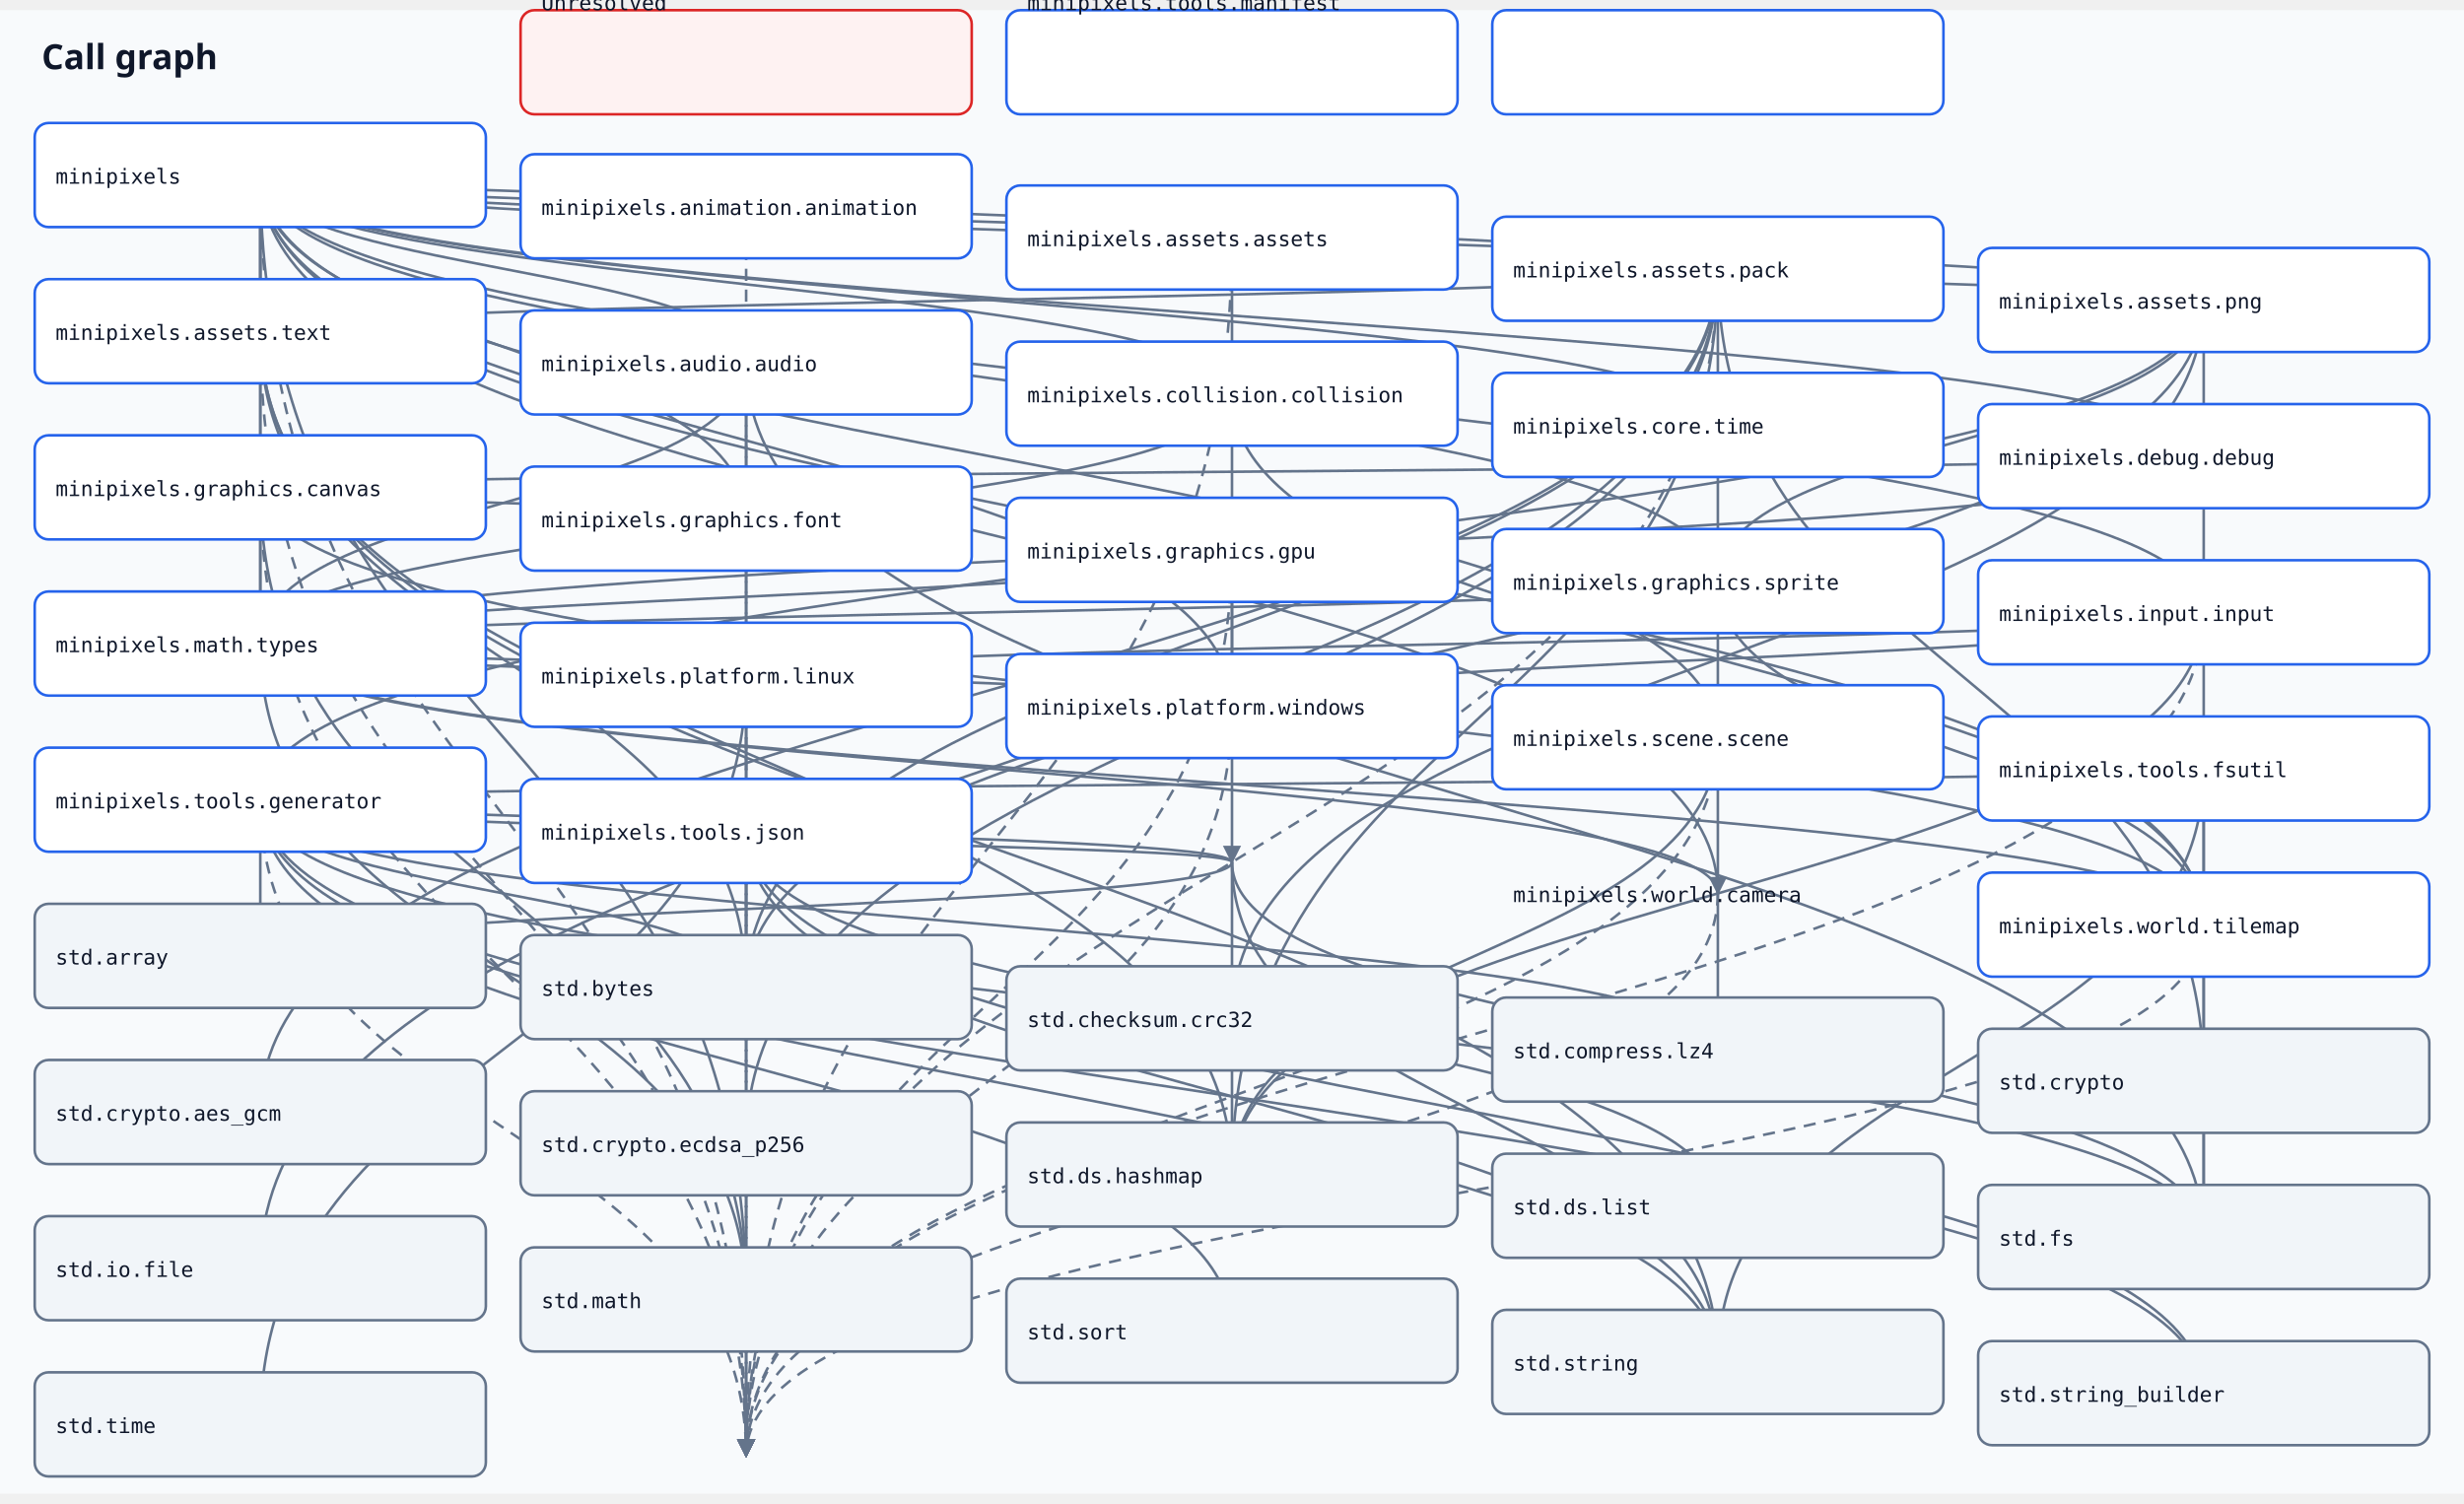
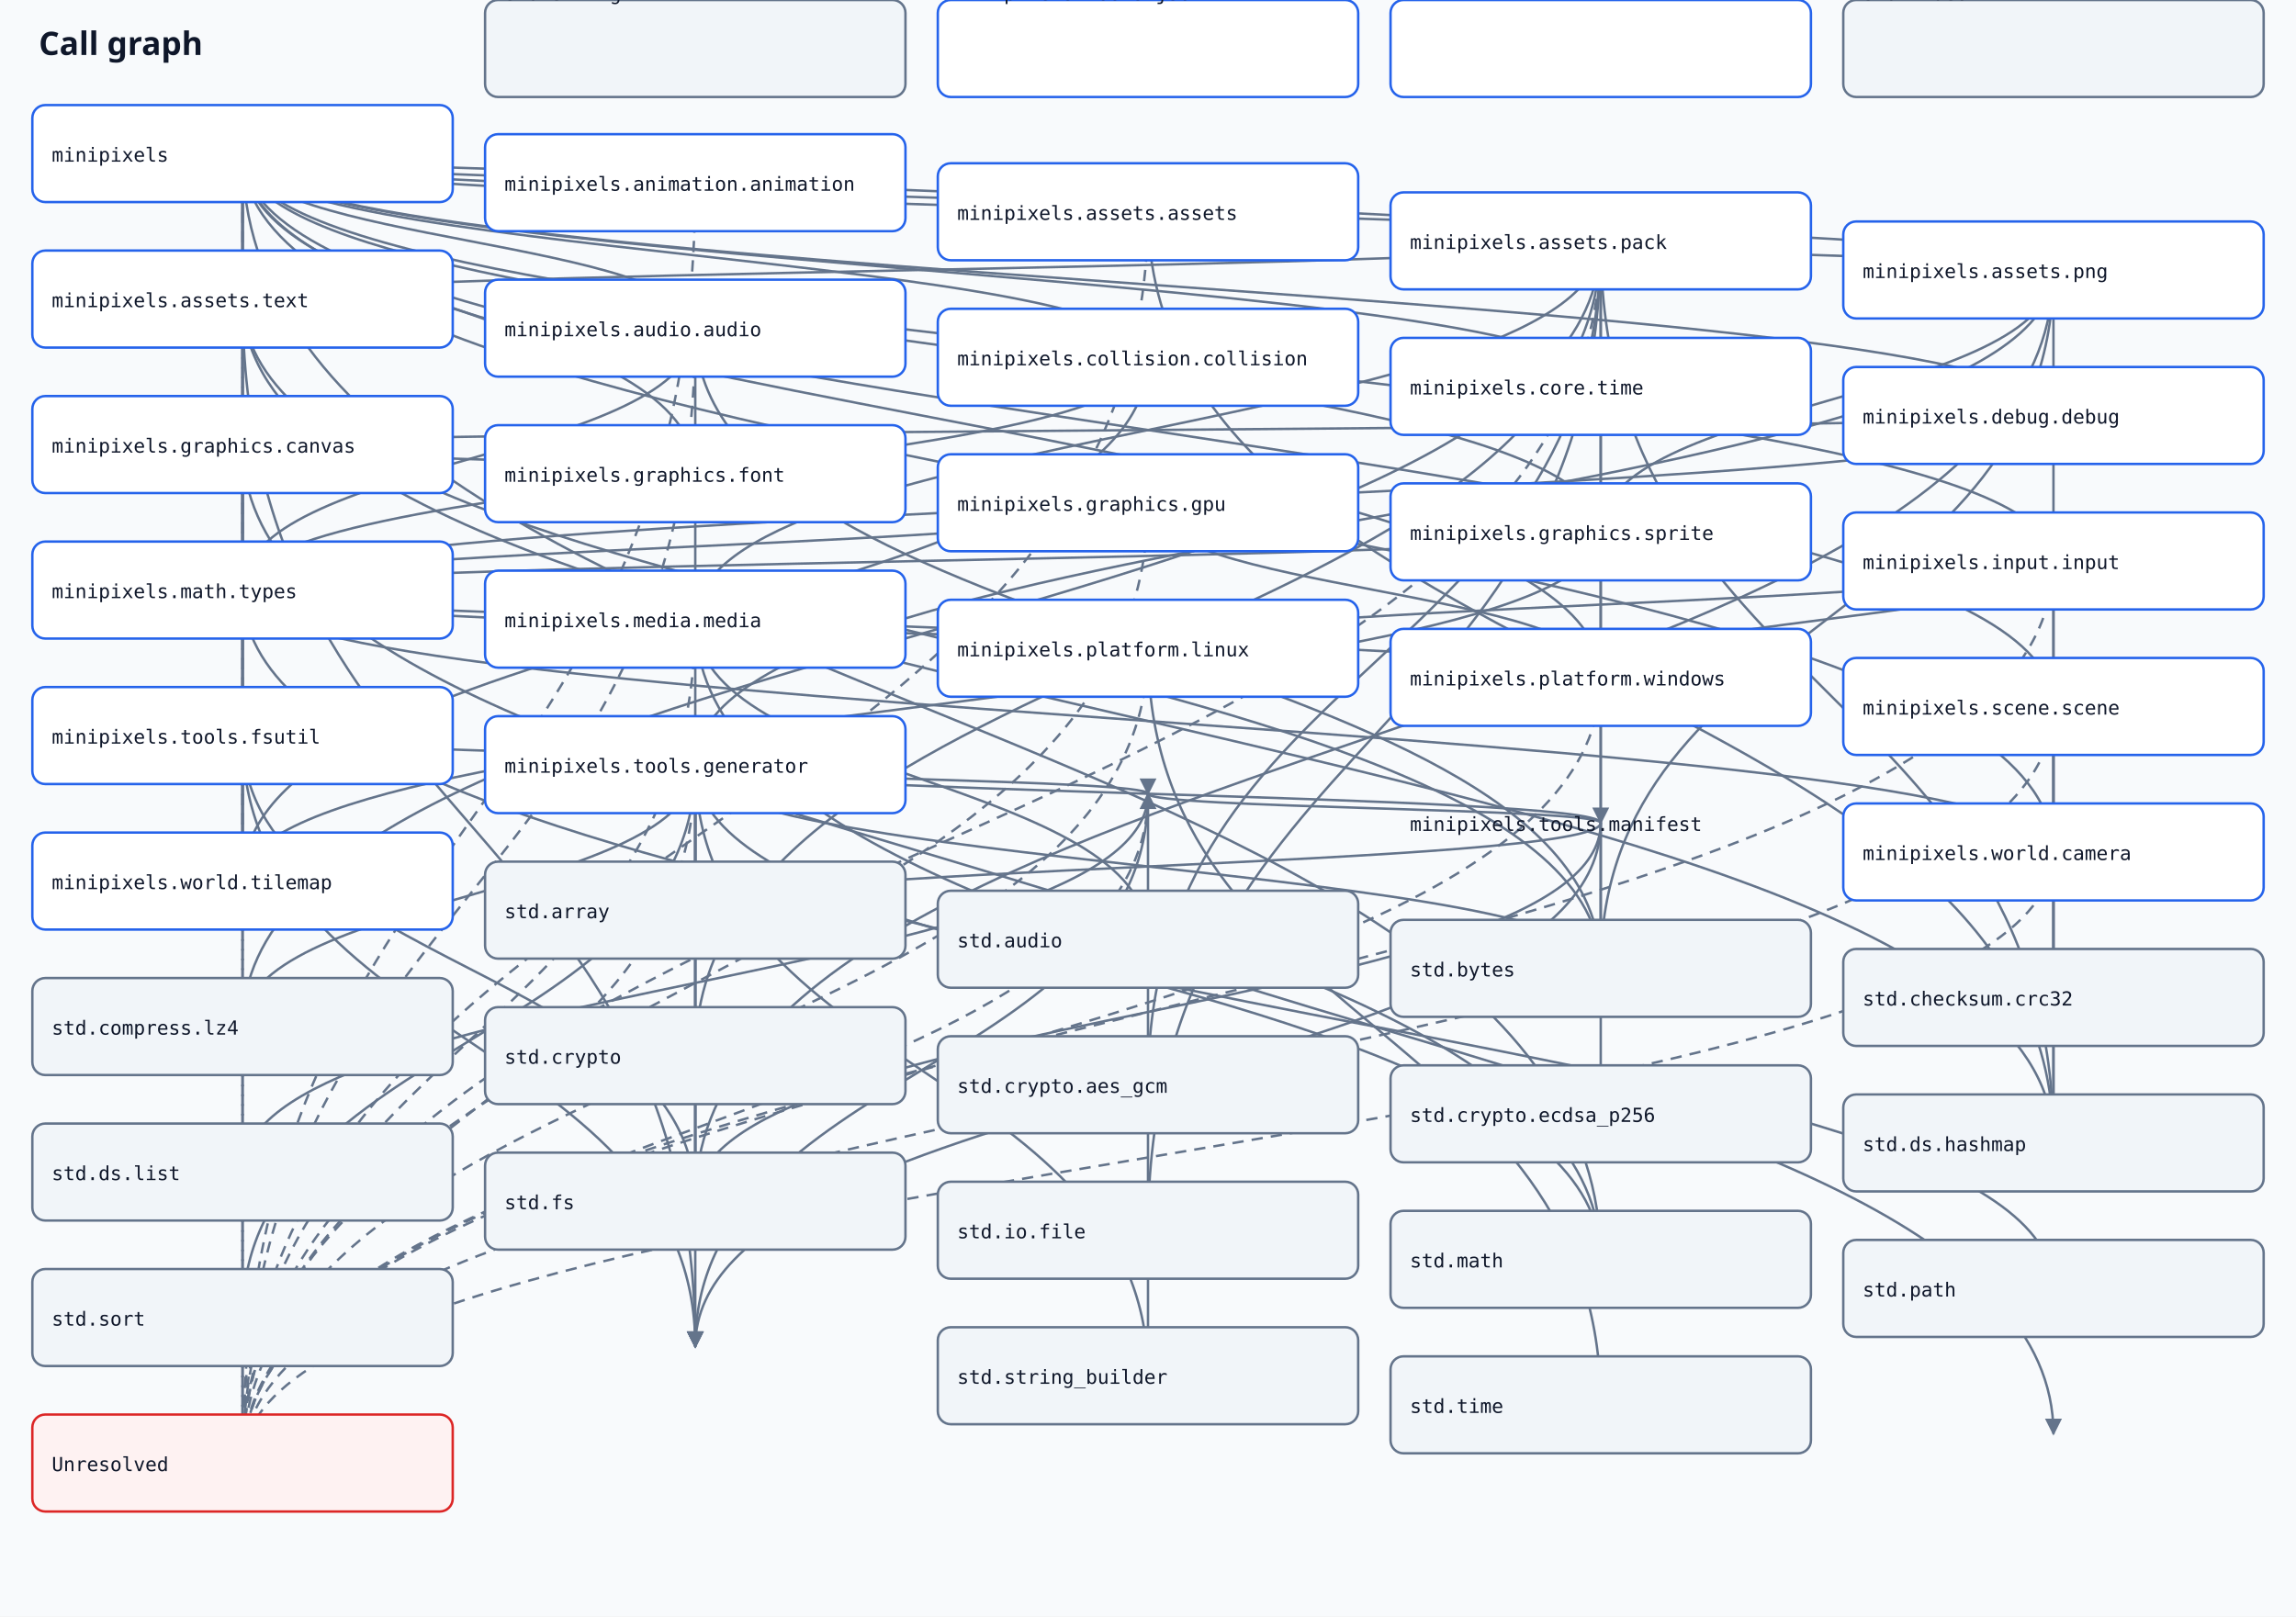
- <svg xmlns="http://www.w3.org/2000/svg" width="1420" height="928." viewBox="0 0 1420 928." role="img" aria-labelledby="title desc">
+ <svg xmlns="http://www.w3.org/2000/svg" width="1420" height="1000" viewBox="0 0 1420 1000" role="img" aria-labelledby="title desc">
  <defs>
    <marker id="arrow" viewBox="0 0 10 10" refX="9" refY="5" markerWidth="7" markerHeight="7" orient="auto-start-reverse">
      <path d="M 0 0 L 10 5 L 0 10 z" fill="#64748b" />
    </marker>
  </defs>
  <rect width="100%" height="100%" fill="#f8fafc" />
  <text x="24" y="34" font-family="system-ui,sans-serif" font-size="20" font-weight="700" fill="#0f172a">Call graph</text>
-   <path d="M 150 95 C 150 248, 710 248, 710 401" fill="none" stroke="#64748b" stroke-width="1.5" marker-end="url(#arrow)" />
+   <path d="M 150 95 C 150 257, 990 257, 990 419" fill="none" stroke="#64748b" stroke-width="1.5" marker-end="url(#arrow)" />
  <path d="M 150 95 C 150 104, 430 104, 430 113" fill="none" stroke="#64748b" stroke-width="1.5" marker-end="url(#arrow)" />
-   <path d="M 430 113 C 430 473., 430 473., 430 833." fill="none" stroke="#64748b" stroke-width="1.5" stroke-dasharray="7 5" marker-end="url(#arrow)" />
+   <path d="M 430 113 C 430 509, 150 509, 150 905" fill="none" stroke="#64748b" stroke-width="1.5" stroke-dasharray="7 5" marker-end="url(#arrow)" />
  <path d="M 150 95 C 150 122, 990 122, 990 149" fill="none" stroke="#64748b" stroke-width="1.5" marker-end="url(#arrow)" />
-   <path d="M 710 131 C 710 401, 710 401, 710 671" fill="none" stroke="#64748b" stroke-width="1.5" marker-end="url(#arrow)" />
-   <path d="M 710 131 C 710 482., 430 482., 430 833." fill="none" stroke="#64748b" stroke-width="1.5" stroke-dasharray="7 5" marker-end="url(#arrow)" />
+   <path d="M 710 131 C 710 419, 1270 419, 1270 707" fill="none" stroke="#64748b" stroke-width="1.5" marker-end="url(#arrow)" />
+   <path d="M 710 131 C 710 518, 150 518, 150 905" fill="none" stroke="#64748b" stroke-width="1.5" stroke-dasharray="7 5" marker-end="url(#arrow)" />
  <path d="M 990 149 C 990 158, 1270 158, 1270 167" fill="none" stroke="#64748b" stroke-width="1.5" marker-end="url(#arrow)" />
-   <path d="M 990 149 C 990 356, 430 356, 430 563" fill="none" stroke="#64748b" stroke-width="1.5" marker-end="url(#arrow)" />
  <path d="M 990 149 C 990 374, 990 374, 990 599" fill="none" stroke="#64748b" stroke-width="1.5" marker-end="url(#arrow)" />
-   <path d="M 990 149 C 990 491., 430 491., 430 833." fill="none" stroke="#64748b" stroke-width="1.5" stroke-dasharray="7 5" marker-end="url(#arrow)" />
+   <path d="M 990 149 C 990 392, 150 392, 150 635" fill="none" stroke="#64748b" stroke-width="1.5" marker-end="url(#arrow)" />
  <path d="M 990 149 C 990 410, 710 410, 710 671" fill="none" stroke="#64748b" stroke-width="1.5" marker-end="url(#arrow)" />
-   <path d="M 990 149 C 990 437, 150 437, 150 725" fill="none" stroke="#64748b" stroke-width="1.5" marker-end="url(#arrow)" />
-   <path d="M 990 149 C 990 392, 150 392, 150 635" fill="none" stroke="#64748b" stroke-width="1.5" marker-end="url(#arrow)" />
-   <path d="M 990 149 C 990 383, 1270 383, 1270 617" fill="none" stroke="#64748b" stroke-width="1.5" marker-end="url(#arrow)" />
+   <path d="M 990 149 C 990 527, 150 527, 150 905" fill="none" stroke="#64748b" stroke-width="1.5" stroke-dasharray="7 5" marker-end="url(#arrow)" />
+   <path d="M 990 149 C 990 428, 1270 428, 1270 707" fill="none" stroke="#64748b" stroke-width="1.5" marker-end="url(#arrow)" />
+   <path d="M 990 149 C 990 455, 710 455, 710 761" fill="none" stroke="#64748b" stroke-width="1.5" marker-end="url(#arrow)" />
  <path d="M 990 149 C 990 401, 430 401, 430 653" fill="none" stroke="#64748b" stroke-width="1.5" marker-end="url(#arrow)" />
-   <path d="M 1270 167 C 1270 365, 430 365, 430 563" fill="none" stroke="#64748b" stroke-width="1.5" marker-end="url(#arrow)" />
+   <path d="M 990 149 C 990 419, 990 419, 990 689" fill="none" stroke="#64748b" stroke-width="1.5" marker-end="url(#arrow)" />
+   <path d="M 1270 167 C 1270 383, 990 383, 990 599" fill="none" stroke="#64748b" stroke-width="1.5" marker-end="url(#arrow)" />
  <path d="M 1270 167 C 1270 248, 990 248, 990 329" fill="none" stroke="#64748b" stroke-width="1.5" marker-end="url(#arrow)" />
-   <path d="M 1270 167 C 1270 374, 710 374, 710 581" fill="none" stroke="#64748b" stroke-width="1.5" marker-end="url(#arrow)" />
-   <path d="M 1270 167 C 1270 437, 1270 437, 1270 707" fill="none" stroke="#64748b" stroke-width="1.5" marker-end="url(#arrow)" />
-   <path d="M 150 185 C 150 428, 710 428, 710 671" fill="none" stroke="#64748b" stroke-width="1.5" marker-end="url(#arrow)" />
-   <path d="M 150 185 C 150 509., 430 509., 430 833." fill="none" stroke="#64748b" stroke-width="1.5" stroke-dasharray="7 5" marker-end="url(#arrow)" />
-   <path d="M 150 185 C 150 374, 430 374, 430 563" fill="none" stroke="#64748b" stroke-width="1.5" marker-end="url(#arrow)" />
+   <path d="M 1270 167 C 1270 392, 1270 392, 1270 617" fill="none" stroke="#64748b" stroke-width="1.5" marker-end="url(#arrow)" />
+   <path d="M 1270 167 C 1270 455, 430 455, 430 743" fill="none" stroke="#64748b" stroke-width="1.5" marker-end="url(#arrow)" />
+   <path d="M 150 185 C 150 446, 1270 446, 1270 707" fill="none" stroke="#64748b" stroke-width="1.5" marker-end="url(#arrow)" />
+   <path d="M 150 185 C 150 545, 150 545, 150 905" fill="none" stroke="#64748b" stroke-width="1.5" stroke-dasharray="7 5" marker-end="url(#arrow)" />
+   <path d="M 150 185 C 150 392, 990 392, 990 599" fill="none" stroke="#64748b" stroke-width="1.5" marker-end="url(#arrow)" />
  <path d="M 150 185 C 150 167, 990 167, 990 149" fill="none" stroke="#64748b" stroke-width="1.5" marker-end="url(#arrow)" />
-   <path d="M 150 185 C 150 482, 990 482, 990 779" fill="none" stroke="#64748b" stroke-width="1.5" marker-end="url(#arrow)" />
-   <path d="M 430 203 C 430 518, 430 518, 430 833." fill="none" stroke="#64748b" stroke-width="1.5" stroke-dasharray="7 5" marker-end="url(#arrow)" />
+   <path d="M 150 185 C 150 509., 430 509., 430 833." fill="none" stroke="#64748b" stroke-width="1.5" marker-end="url(#arrow)" />
+   <path d="M 430 203 C 430 554, 150 554, 150 905" fill="none" stroke="#64748b" stroke-width="1.5" stroke-dasharray="7 5" marker-end="url(#arrow)" />
  <path d="M 430 203 C 430 284, 150 284, 150 365" fill="none" stroke="#64748b" stroke-width="1.5" marker-end="url(#arrow)" />
-   <path d="M 430 203 C 430 455, 1270 455, 1270 707" fill="none" stroke="#64748b" stroke-width="1.5" marker-end="url(#arrow)" />
-   <path d="M 430 203 C 430 383, 430 383, 430 563" fill="none" stroke="#64748b" stroke-width="1.5" marker-end="url(#arrow)" />
+   <path d="M 430 203 C 430 473, 430 473, 430 743" fill="none" stroke="#64748b" stroke-width="1.5" marker-end="url(#arrow)" />
+   <path d="M 430 203 C 430 401, 990 401, 990 599" fill="none" stroke="#64748b" stroke-width="1.5" marker-end="url(#arrow)" />
  <path d="M 150 95 C 150 149, 430 149, 430 203" fill="none" stroke="#64748b" stroke-width="1.5" marker-end="url(#arrow)" />
  <path d="M 150 95 C 150 221, 1270 221, 1270 347" fill="none" stroke="#64748b" stroke-width="1.5" marker-end="url(#arrow)" />
-   <path d="M 150 95 C 150 302, 990 302, 990 509." fill="none" stroke="#64748b" stroke-width="1.5" marker-end="url(#arrow)" />
-   <path d="M 150 95 C 150 257, 990 257, 990 419" fill="none" stroke="#64748b" stroke-width="1.5" marker-end="url(#arrow)" />
+   <path d="M 150 95 C 150 311, 1270 311, 1270 527" fill="none" stroke="#64748b" stroke-width="1.5" marker-end="url(#arrow)" />
+   <path d="M 150 95 C 150 266, 1270 266, 1270 437" fill="none" stroke="#64748b" stroke-width="1.5" marker-end="url(#arrow)" />
  <path d="M 710 221 C 710 293, 150 293, 150 365" fill="none" stroke="#64748b" stroke-width="1.5" marker-end="url(#arrow)" />
  <path d="M 150 95 C 150 113, 710 113, 710 131" fill="none" stroke="#64748b" stroke-width="1.5" marker-end="url(#arrow)" />
  <path d="M 150 95 C 150 167, 990 167, 990 239" fill="none" stroke="#64748b" stroke-width="1.5" marker-end="url(#arrow)" />
  <path d="M 150 95 C 150 185, 150 185, 150 275" fill="none" stroke="#64748b" stroke-width="1.5" marker-end="url(#arrow)" />
  <path d="M 1270 257 C 1270 266, 150 266, 150 275" fill="none" stroke="#64748b" stroke-width="1.5" marker-end="url(#arrow)" />
  <path d="M 1270 257 C 1270 311, 150 311, 150 365" fill="none" stroke="#64748b" stroke-width="1.5" marker-end="url(#arrow)" />
  <path d="M 150 95 C 150 194, 430 194, 430 293" fill="none" stroke="#64748b" stroke-width="1.5" marker-end="url(#arrow)" />
  <path d="M 150 95 C 150 176, 1270 176, 1270 257" fill="none" stroke="#64748b" stroke-width="1.5" marker-end="url(#arrow)" />
  <path d="M 150 275 C 150 320, 150 320, 150 365" fill="none" stroke="#64748b" stroke-width="1.5" marker-end="url(#arrow)" />
-   <path d="M 150 275 C 150 554, 430 554, 430 833." fill="none" stroke="#64748b" stroke-width="1.5" stroke-dasharray="7 5" marker-end="url(#arrow)" />
-   <path d="M 150 275 C 150 509, 430 509, 430 743" fill="none" stroke="#64748b" stroke-width="1.5" marker-end="url(#arrow)" />
+   <path d="M 150 275 C 150 590, 150 590, 150 905" fill="none" stroke="#64748b" stroke-width="1.5" stroke-dasharray="7 5" marker-end="url(#arrow)" />
+   <path d="M 150 275 C 150 527, 990 527, 990 779" fill="none" stroke="#64748b" stroke-width="1.5" marker-end="url(#arrow)" />
  <path d="M 430 293 C 430 284, 150 284, 150 275" fill="none" stroke="#64748b" stroke-width="1.5" marker-end="url(#arrow)" />
-   <path d="M 710 311 C 710 356, 710 356, 710 401" fill="none" stroke="#64748b" stroke-width="1.5" marker-end="url(#arrow)" />
-   <path d="M 710 311 C 710 572, 430 572, 430 833." fill="none" stroke="#64748b" stroke-width="1.5" stroke-dasharray="7 5" marker-end="url(#arrow)" />
+   <path d="M 710 311 C 710 365, 990 365, 990 419" fill="none" stroke="#64748b" stroke-width="1.5" marker-end="url(#arrow)" />
+   <path d="M 710 311 C 710 608, 150 608, 150 905" fill="none" stroke="#64748b" stroke-width="1.5" stroke-dasharray="7 5" marker-end="url(#arrow)" />
  <path d="M 710 311 C 710 338, 150 338, 150 365" fill="none" stroke="#64748b" stroke-width="1.5" marker-end="url(#arrow)" />
  <path d="M 990 329 C 990 347, 150 347, 150 365" fill="none" stroke="#64748b" stroke-width="1.5" marker-end="url(#arrow)" />
  <path d="M 150 95 C 150 212, 990 212, 990 329" fill="none" stroke="#64748b" stroke-width="1.5" marker-end="url(#arrow)" />
-   <path d="M 1270 347 C 1270 590, 430 590, 430 833." fill="none" stroke="#64748b" stroke-width="1.5" stroke-dasharray="7 5" marker-end="url(#arrow)" />
-   <path d="M 1270 347 C 1270 509, 710 509, 710 671" fill="none" stroke="#64748b" stroke-width="1.5" marker-end="url(#arrow)" />
+   <path d="M 1270 347 C 1270 626, 150 626, 150 905" fill="none" stroke="#64748b" stroke-width="1.5" stroke-dasharray="7 5" marker-end="url(#arrow)" />
+   <path d="M 1270 347 C 1270 527, 1270 527, 1270 707" fill="none" stroke="#64748b" stroke-width="1.5" marker-end="url(#arrow)" />
  <path d="M 150 95 C 150 158, 710 158, 710 221" fill="none" stroke="#64748b" stroke-width="1.5" marker-end="url(#arrow)" />
  <path d="M 150 95 C 150 131, 1270 131, 1270 167" fill="none" stroke="#64748b" stroke-width="1.5" marker-end="url(#arrow)" />
  <path d="M 150 95 C 150 140, 150 140, 150 185" fill="none" stroke="#64748b" stroke-width="1.5" marker-end="url(#arrow)" />
-   <path d="M 150 365 C 150 554, 430 554, 430 743" fill="none" stroke="#64748b" stroke-width="1.5" marker-end="url(#arrow)" />
-   <path d="M 430 383 C 430 374, 150 374, 150 365" fill="none" stroke="#64748b" stroke-width="1.5" marker-end="url(#arrow)" />
-   <path d="M 430 383 C 430 599, 150 599, 150 815" fill="none" stroke="#64748b" stroke-width="1.5" marker-end="url(#arrow)" />
-   <path d="M 430 383 C 430 608, 430 608, 430 833." fill="none" stroke="#64748b" stroke-width="1.5" stroke-dasharray="7 5" marker-end="url(#arrow)" />
-   <path d="M 430 383 C 430 365, 1270 365, 1270 347" fill="none" stroke="#64748b" stroke-width="1.5" marker-end="url(#arrow)" />
+   <path d="M 150 365 C 150 572, 990 572, 990 779" fill="none" stroke="#64748b" stroke-width="1.5" marker-end="url(#arrow)" />
+   <path d="M 430 383 C 430 266, 990 266, 990 149" fill="none" stroke="#64748b" stroke-width="1.5" marker-end="url(#arrow)" />
+   <path d="M 430 383 C 430 644, 150 644, 150 905" fill="none" stroke="#64748b" stroke-width="1.5" stroke-dasharray="7 5" marker-end="url(#arrow)" />
+   <path d="M 430 383 C 430 482, 710 482, 710 581" fill="none" stroke="#64748b" stroke-width="1.5" marker-end="url(#arrow)" />
+   <path d="M 430 383 C 430 635, 1270 635, 1270 887." fill="none" stroke="#64748b" stroke-width="1.5" marker-end="url(#arrow)" />
  <path d="M 710 401 C 710 383, 150 383, 150 365" fill="none" stroke="#64748b" stroke-width="1.5" marker-end="url(#arrow)" />
-   <path d="M 710 401 C 710 617, 430 617, 430 833." fill="none" stroke="#64748b" stroke-width="1.5" stroke-dasharray="7 5" marker-end="url(#arrow)" />
+   <path d="M 710 401 C 710 635, 990 635, 990 869" fill="none" stroke="#64748b" stroke-width="1.5" marker-end="url(#arrow)" />
+   <path d="M 710 401 C 710 653, 150 653, 150 905" fill="none" stroke="#64748b" stroke-width="1.5" stroke-dasharray="7 5" marker-end="url(#arrow)" />
  <path d="M 710 401 C 710 374, 1270 374, 1270 347" fill="none" stroke="#64748b" stroke-width="1.5" marker-end="url(#arrow)" />
+   <path d="M 990 419 C 990 392, 150 392, 150 365" fill="none" stroke="#64748b" stroke-width="1.5" marker-end="url(#arrow)" />
+   <path d="M 990 419 C 990 662, 150 662, 150 905" fill="none" stroke="#64748b" stroke-width="1.5" stroke-dasharray="7 5" marker-end="url(#arrow)" />
+   <path d="M 990 419 C 990 383, 1270 383, 1270 347" fill="none" stroke="#64748b" stroke-width="1.5" marker-end="url(#arrow)" />
  <path d="M 150 95 C 150 230, 150 230, 150 365" fill="none" stroke="#64748b" stroke-width="1.5" marker-end="url(#arrow)" />
-   <path d="M 150 95 C 150 419, 430 419, 430 743" fill="none" stroke="#64748b" stroke-width="1.5" marker-end="url(#arrow)" />
-   <path d="M 150 95 C 150 464., 430 464., 430 833." fill="none" stroke="#64748b" stroke-width="1.5" stroke-dasharray="7 5" marker-end="url(#arrow)" />
-   <path d="M 990 419 C 990 545, 710 545, 710 671" fill="none" stroke="#64748b" stroke-width="1.5" marker-end="url(#arrow)" />
-   <path d="M 990 419 C 990 626, 430 626, 430 833." fill="none" stroke="#64748b" stroke-width="1.5" stroke-dasharray="7 5" marker-end="url(#arrow)" />
-   <path d="M 150 95 C 150 311, 1270 311, 1270 527" fill="none" stroke="#64748b" stroke-width="1.5" marker-end="url(#arrow)" />
-   <path d="M 1270 437 C 1270 608, 990 608, 990 779" fill="none" stroke="#64748b" stroke-width="1.5" marker-end="url(#arrow)" />
+   <path d="M 150 95 C 150 437, 990 437, 990 779" fill="none" stroke="#64748b" stroke-width="1.5" marker-end="url(#arrow)" />
+   <path d="M 150 95 C 150 500, 150 500, 150 905" fill="none" stroke="#64748b" stroke-width="1.5" stroke-dasharray="7 5" marker-end="url(#arrow)" />
  <path d="M 1270 437 C 1270 572, 1270 572, 1270 707" fill="none" stroke="#64748b" stroke-width="1.5" marker-end="url(#arrow)" />
-   <path d="M 150 455 C 150 500, 150 500, 150 545" fill="none" stroke="#64748b" stroke-width="1.5" marker-end="url(#arrow)" />
-   <path d="M 150 455 C 150 464, 430 464, 430 473" fill="none" stroke="#64748b" stroke-width="1.5" marker-end="url(#arrow)" />
-   <path d="M 150 455 C 150 644, 430 644, 430 833." fill="none" stroke="#64748b" stroke-width="1.5" stroke-dasharray="7 5" marker-end="url(#arrow)" />
-   <path d="M 150 455 C 150 626, 1270 626, 1270 797" fill="none" stroke="#64748b" stroke-width="1.5" marker-end="url(#arrow)" />
-   <path d="M 150 455 C 150 311, 1270 311, 1270 167" fill="none" stroke="#64748b" stroke-width="1.5" marker-end="url(#arrow)" />
-   <path d="M 150 455 C 150 581, 1270 581, 1270 707" fill="none" stroke="#64748b" stroke-width="1.5" marker-end="url(#arrow)" />
-   <path d="M 150 455 C 150 608, 710 608, 710 761" fill="none" stroke="#64748b" stroke-width="1.5" marker-end="url(#arrow)" />
-   <path d="M 150 455 C 150 473, 710 473, 710 491." fill="none" stroke="#64748b" stroke-width="1.5" marker-end="url(#arrow)" />
-   <path d="M 150 455 C 150 446, 1270 446, 1270 437" fill="none" stroke="#64748b" stroke-width="1.5" marker-end="url(#arrow)" />
-   <path d="M 150 455 C 150 617, 990 617, 990 779" fill="none" stroke="#64748b" stroke-width="1.5" marker-end="url(#arrow)" />
-   <path d="M 150 455 C 150 509, 430 509, 430 563" fill="none" stroke="#64748b" stroke-width="1.5" marker-end="url(#arrow)" />
-   <path d="M 150 455 C 150 527, 990 527, 990 599" fill="none" stroke="#64748b" stroke-width="1.5" marker-end="url(#arrow)" />
-   <path d="M 430 473 C 430 626, 990 626, 990 779" fill="none" stroke="#64748b" stroke-width="1.5" marker-end="url(#arrow)" />
-   <path d="M 430 473 C 430 653, 430 653, 430 833." fill="none" stroke="#64748b" stroke-width="1.5" stroke-dasharray="7 5" marker-end="url(#arrow)" />
-   <path d="M 430 473 C 430 581, 990 581, 990 689" fill="none" stroke="#64748b" stroke-width="1.5" marker-end="url(#arrow)" />
+   <path d="M 1270 437 C 1270 671, 150 671, 150 905" fill="none" stroke="#64748b" stroke-width="1.5" stroke-dasharray="7 5" marker-end="url(#arrow)" />
+   <path d="M 150 95 C 150 320, 150 320, 150 545" fill="none" stroke="#64748b" stroke-width="1.5" marker-end="url(#arrow)" />
+   <path d="M 150 455 C 150 644, 430 644, 430 833." fill="none" stroke="#64748b" stroke-width="1.5" marker-end="url(#arrow)" />
+   <path d="M 150 455 C 150 599, 430 599, 430 743" fill="none" stroke="#64748b" stroke-width="1.5" marker-end="url(#arrow)" />
+   <path d="M 430 473 C 430 518, 430 518, 430 563" fill="none" stroke="#64748b" stroke-width="1.5" marker-end="url(#arrow)" />
+   <path d="M 430 473 C 430 482, 710 482, 710 491." fill="none" stroke="#64748b" stroke-width="1.5" marker-end="url(#arrow)" />
+   <path d="M 430 473 C 430 689, 150 689, 150 905" fill="none" stroke="#64748b" stroke-width="1.5" stroke-dasharray="7 5" marker-end="url(#arrow)" />
+   <path d="M 430 473 C 430 662, 710 662, 710 851" fill="none" stroke="#64748b" stroke-width="1.5" marker-end="url(#arrow)" />
+   <path d="M 430 473 C 430 320, 1270 320, 1270 167" fill="none" stroke="#64748b" stroke-width="1.5" marker-end="url(#arrow)" />
+   <path d="M 430 473 C 430 608, 430 608, 430 743" fill="none" stroke="#64748b" stroke-width="1.5" marker-end="url(#arrow)" />
+   <path d="M 430 473 C 430 644, 150 644, 150 815" fill="none" stroke="#64748b" stroke-width="1.5" marker-end="url(#arrow)" />
+   <path d="M 430 473 C 430 491, 990 491, 990 509." fill="none" stroke="#64748b" stroke-width="1.5" marker-end="url(#arrow)" />
+   <path d="M 430 473 C 430 464, 150 464, 150 455" fill="none" stroke="#64748b" stroke-width="1.5" marker-end="url(#arrow)" />
+   <path d="M 430 473 C 430 653, 430 653, 430 833." fill="none" stroke="#64748b" stroke-width="1.5" marker-end="url(#arrow)" />
+   <path d="M 430 473 C 430 536, 990 536, 990 599" fill="none" stroke="#64748b" stroke-width="1.5" marker-end="url(#arrow)" />
+   <path d="M 430 473 C 430 554, 150 554, 150 635" fill="none" stroke="#64748b" stroke-width="1.5" marker-end="url(#arrow)" />
  <path d="M 430 473 C 430 635, 1270 635, 1270 797" fill="none" stroke="#64748b" stroke-width="1.5" marker-end="url(#arrow)" />
-   <path d="M 710 491. C 710 518, 150 518, 150 545" fill="none" stroke="#64748b" stroke-width="1.5" marker-end="url(#arrow)" />
-   <path d="M 710 491. C 710 635, 990 635, 990 779" fill="none" stroke="#64748b" stroke-width="1.5" marker-end="url(#arrow)" />
-   <path d="M 710 491. C 710 599, 1270 599, 1270 707" fill="none" stroke="#64748b" stroke-width="1.5" marker-end="url(#arrow)" />
-   <path d="M 710 491. C 710 482, 430 482, 430 473" fill="none" stroke="#64748b" stroke-width="1.5" marker-end="url(#arrow)" />
-   <path d="M 990 509. C 990 437, 150 437, 150 365" fill="none" stroke="#64748b" stroke-width="1.5" marker-end="url(#arrow)" />
-   <path d="M 990 509. C 990 671., 430 671., 430 833." fill="none" stroke="#64748b" stroke-width="1.5" stroke-dasharray="7 5" marker-end="url(#arrow)" />
-   <path d="M 1270 527 C 1270 428, 990 428, 990 329" fill="none" stroke="#64748b" stroke-width="1.5" marker-end="url(#arrow)" />
-   <path d="M 1270 527 C 1270 680, 430 680, 430 833." fill="none" stroke="#64748b" stroke-width="1.5" stroke-dasharray="7 5" marker-end="url(#arrow)" />
-   <path d="M 1270 527 C 1270 401, 150 401, 150 275" fill="none" stroke="#64748b" stroke-width="1.5" marker-end="url(#arrow)" />
+   <path d="M 710 491. C 710 662, 430 662, 430 833." fill="none" stroke="#64748b" stroke-width="1.5" marker-end="url(#arrow)" />
+   <path d="M 710 491. C 710 698, 150 698, 150 905" fill="none" stroke="#64748b" stroke-width="1.5" stroke-dasharray="7 5" marker-end="url(#arrow)" />
+   <path d="M 710 491. C 710 608, 150 608, 150 725" fill="none" stroke="#64748b" stroke-width="1.5" marker-end="url(#arrow)" />
+   <path d="M 710 491. C 710 671, 710 671, 710 851" fill="none" stroke="#64748b" stroke-width="1.5" marker-end="url(#arrow)" />
+   <path d="M 990 509. C 990 536, 430 536, 430 563" fill="none" stroke="#64748b" stroke-width="1.5" marker-end="url(#arrow)" />
+   <path d="M 990 509. C 990 671., 430 671., 430 833." fill="none" stroke="#64748b" stroke-width="1.5" marker-end="url(#arrow)" />
+   <path d="M 990 509. C 990 626, 430 626, 430 743" fill="none" stroke="#64748b" stroke-width="1.5" marker-end="url(#arrow)" />
+   <path d="M 990 509. C 990 500, 710 500, 710 491." fill="none" stroke="#64748b" stroke-width="1.5" marker-end="url(#arrow)" />
  <path d="M 1270 527 C 1270 446, 150 446, 150 365" fill="none" stroke="#64748b" stroke-width="1.5" marker-end="url(#arrow)" />
-   <path d="M 1270 527 C 1270 374, 710 374, 710 221" fill="none" stroke="#64748b" stroke-width="1.5" marker-end="url(#arrow)" />
+   <path d="M 1270 527 C 1270 716, 150 716, 150 905" fill="none" stroke="#64748b" stroke-width="1.5" stroke-dasharray="7 5" marker-end="url(#arrow)" />
+   <path d="M 150 545 C 150 437, 990 437, 990 329" fill="none" stroke="#64748b" stroke-width="1.5" marker-end="url(#arrow)" />
+   <path d="M 150 545 C 150 725, 150 725, 150 905" fill="none" stroke="#64748b" stroke-width="1.5" stroke-dasharray="7 5" marker-end="url(#arrow)" />
+   <path d="M 150 545 C 150 410, 150 410, 150 275" fill="none" stroke="#64748b" stroke-width="1.5" marker-end="url(#arrow)" />
+   <path d="M 150 545 C 150 455, 150 455, 150 365" fill="none" stroke="#64748b" stroke-width="1.5" marker-end="url(#arrow)" />
+   <path d="M 150 545 C 150 383, 710 383, 710 221" fill="none" stroke="#64748b" stroke-width="1.5" marker-end="url(#arrow)" />
  <g>
    <rect x="20" y="65" width="260" height="60" rx="8" fill="#ffffff" stroke="#2563eb" stroke-width="1.5" />
    <text x="32" y="100" font-family="ui-monospace,monospace" font-size="12" fill="#0f172a">minipixels</text>
  </g>
  <g>
    <rect x="300" y="83" width="260" height="60" rx="8" fill="#ffffff" stroke="#2563eb" stroke-width="1.5" />
    <text x="312" y="118" font-family="ui-monospace,monospace" font-size="12" fill="#0f172a">minipixels.animation.animation</text>
  </g>
  <g>
    <rect x="580" y="101" width="260" height="60" rx="8" fill="#ffffff" stroke="#2563eb" stroke-width="1.5" />
    <text x="592" y="136" font-family="ui-monospace,monospace" font-size="12" fill="#0f172a">minipixels.assets.assets</text>
  </g>
  <g>
    <rect x="860" y="119" width="260" height="60" rx="8" fill="#ffffff" stroke="#2563eb" stroke-width="1.5" />
    <text x="872" y="154" font-family="ui-monospace,monospace" font-size="12" fill="#0f172a">minipixels.assets.pack</text>
  </g>
  <g>
    <rect x="1140" y="137" width="260" height="60" rx="8" fill="#ffffff" stroke="#2563eb" stroke-width="1.5" />
    <text x="1152" y="172" font-family="ui-monospace,monospace" font-size="12" fill="#0f172a">minipixels.assets.png</text>
  </g>
  <g>
    <rect x="20" y="155" width="260" height="60" rx="8" fill="#ffffff" stroke="#2563eb" stroke-width="1.5" />
    <text x="32" y="190" font-family="ui-monospace,monospace" font-size="12" fill="#0f172a">minipixels.assets.text</text>
  </g>
  <g>
    <rect x="300" y="173" width="260" height="60" rx="8" fill="#ffffff" stroke="#2563eb" stroke-width="1.5" />
    <text x="312" y="208" font-family="ui-monospace,monospace" font-size="12" fill="#0f172a">minipixels.audio.audio</text>
  </g>
  <g>
    <rect x="580" y="191" width="260" height="60" rx="8" fill="#ffffff" stroke="#2563eb" stroke-width="1.5" />
    <text x="592" y="226" font-family="ui-monospace,monospace" font-size="12" fill="#0f172a">minipixels.collision.collision</text>
  </g>
  <g>
    <rect x="860" y="209" width="260" height="60" rx="8" fill="#ffffff" stroke="#2563eb" stroke-width="1.5" />
    <text x="872" y="244" font-family="ui-monospace,monospace" font-size="12" fill="#0f172a">minipixels.core.time</text>
  </g>
  <g>
    <rect x="1140" y="227" width="260" height="60" rx="8" fill="#ffffff" stroke="#2563eb" stroke-width="1.5" />
    <text x="1152" y="262" font-family="ui-monospace,monospace" font-size="12" fill="#0f172a">minipixels.debug.debug</text>
  </g>
  <g>
    <rect x="20" y="245" width="260" height="60" rx="8" fill="#ffffff" stroke="#2563eb" stroke-width="1.5" />
    <text x="32" y="280" font-family="ui-monospace,monospace" font-size="12" fill="#0f172a">minipixels.graphics.canvas</text>
  </g>
  <g>
    <rect x="300" y="263" width="260" height="60" rx="8" fill="#ffffff" stroke="#2563eb" stroke-width="1.5" />
    <text x="312" y="298" font-family="ui-monospace,monospace" font-size="12" fill="#0f172a">minipixels.graphics.font</text>
  </g>
  <g>
    <rect x="580" y="281" width="260" height="60" rx="8" fill="#ffffff" stroke="#2563eb" stroke-width="1.5" />
    <text x="592" y="316" font-family="ui-monospace,monospace" font-size="12" fill="#0f172a">minipixels.graphics.gpu</text>
  </g>
  <g>
    <rect x="860" y="299" width="260" height="60" rx="8" fill="#ffffff" stroke="#2563eb" stroke-width="1.5" />
    <text x="872" y="334" font-family="ui-monospace,monospace" font-size="12" fill="#0f172a">minipixels.graphics.sprite</text>
  </g>
  <g>
    <rect x="1140" y="317" width="260" height="60" rx="8" fill="#ffffff" stroke="#2563eb" stroke-width="1.5" />
    <text x="1152" y="352" font-family="ui-monospace,monospace" font-size="12" fill="#0f172a">minipixels.input.input</text>
  </g>
  <g>
    <rect x="20" y="335" width="260" height="60" rx="8" fill="#ffffff" stroke="#2563eb" stroke-width="1.5" />
    <text x="32" y="370" font-family="ui-monospace,monospace" font-size="12" fill="#0f172a">minipixels.math.types</text>
  </g>
  <g>
    <rect x="300" y="353" width="260" height="60" rx="8" fill="#ffffff" stroke="#2563eb" stroke-width="1.5" />
-     <text x="312" y="388" font-family="ui-monospace,monospace" font-size="12" fill="#0f172a">minipixels.platform.linux</text>
+     <text x="312" y="388" font-family="ui-monospace,monospace" font-size="12" fill="#0f172a">minipixels.media.media</text>
  </g>
  <g>
    <rect x="580" y="371" width="260" height="60" rx="8" fill="#ffffff" stroke="#2563eb" stroke-width="1.5" />
-     <text x="592" y="406" font-family="ui-monospace,monospace" font-size="12" fill="#0f172a">minipixels.platform.windows</text>
+     <text x="592" y="406" font-family="ui-monospace,monospace" font-size="12" fill="#0f172a">minipixels.platform.linux</text>
  </g>
  <g>
    <rect x="860" y="389" width="260" height="60" rx="8" fill="#ffffff" stroke="#2563eb" stroke-width="1.5" />
-     <text x="872" y="424" font-family="ui-monospace,monospace" font-size="12" fill="#0f172a">minipixels.scene.scene</text>
+     <text x="872" y="424" font-family="ui-monospace,monospace" font-size="12" fill="#0f172a">minipixels.platform.windows</text>
  </g>
  <g>
    <rect x="1140" y="407" width="260" height="60" rx="8" fill="#ffffff" stroke="#2563eb" stroke-width="1.5" />
-     <text x="1152" y="442" font-family="ui-monospace,monospace" font-size="12" fill="#0f172a">minipixels.tools.fsutil</text>
+     <text x="1152" y="442" font-family="ui-monospace,monospace" font-size="12" fill="#0f172a">minipixels.scene.scene</text>
  </g>
  <g>
    <rect x="20" y="425" width="260" height="60" rx="8" fill="#ffffff" stroke="#2563eb" stroke-width="1.5" />
-     <text x="32" y="460" font-family="ui-monospace,monospace" font-size="12" fill="#0f172a">minipixels.tools.generator</text>
+     <text x="32" y="460" font-family="ui-monospace,monospace" font-size="12" fill="#0f172a">minipixels.tools.fsutil</text>
  </g>
  <g>
    <rect x="300" y="443" width="260" height="60" rx="8" fill="#ffffff" stroke="#2563eb" stroke-width="1.5" />
-     <text x="312" y="478" font-family="ui-monospace,monospace" font-size="12" fill="#0f172a">minipixels.tools.json</text>
+     <text x="312" y="478" font-family="ui-monospace,monospace" font-size="12" fill="#0f172a">minipixels.tools.generator</text>
  </g>
  <g>
    <rect x="580" y="461." width="260" height="60" rx="8" fill="#ffffff" stroke="#2563eb" stroke-width="1.5" />
-     <text x="592" y="496." font-family="ui-monospace,monospace" font-size="12" fill="#0f172a">minipixels.tools.manifest</text>
+     <text x="592" y="496." font-family="ui-monospace,monospace" font-size="12" fill="#0f172a">minipixels.tools.json</text>
  </g>
  <g>
    <rect x="860" y="479." width="260" height="60" rx="8" fill="#ffffff" stroke="#2563eb" stroke-width="1.5" />
-     <text x="872" y="514" font-family="ui-monospace,monospace" font-size="12" fill="#0f172a">minipixels.world.camera</text>
+     <text x="872" y="514" font-family="ui-monospace,monospace" font-size="12" fill="#0f172a">minipixels.tools.manifest</text>
  </g>
  <g>
    <rect x="1140" y="497" width="260" height="60" rx="8" fill="#ffffff" stroke="#2563eb" stroke-width="1.5" />
-     <text x="1152" y="532" font-family="ui-monospace,monospace" font-size="12" fill="#0f172a">minipixels.world.tilemap</text>
-   </g>
-   <g>
-     <rect x="20" y="515" width="260" height="60" rx="8" fill="#f1f5f9" stroke="#64748b" stroke-width="1.5" />
-     <text x="32" y="550" font-family="ui-monospace,monospace" font-size="12" fill="#0f172a">std.array</text>
+     <text x="1152" y="532" font-family="ui-monospace,monospace" font-size="12" fill="#0f172a">minipixels.world.camera</text>
+   </g>
+   <g>
+     <rect x="20" y="515" width="260" height="60" rx="8" fill="#ffffff" stroke="#2563eb" stroke-width="1.5" />
+     <text x="32" y="550" font-family="ui-monospace,monospace" font-size="12" fill="#0f172a">minipixels.world.tilemap</text>
  </g>
  <g>
    <rect x="300" y="533" width="260" height="60" rx="8" fill="#f1f5f9" stroke="#64748b" stroke-width="1.5" />
-     <text x="312" y="568" font-family="ui-monospace,monospace" font-size="12" fill="#0f172a">std.bytes</text>
+     <text x="312" y="568" font-family="ui-monospace,monospace" font-size="12" fill="#0f172a">std.array</text>
  </g>
  <g>
    <rect x="580" y="551" width="260" height="60" rx="8" fill="#f1f5f9" stroke="#64748b" stroke-width="1.5" />
-     <text x="592" y="586" font-family="ui-monospace,monospace" font-size="12" fill="#0f172a">std.checksum.crc32</text>
+     <text x="592" y="586" font-family="ui-monospace,monospace" font-size="12" fill="#0f172a">std.audio</text>
  </g>
  <g>
    <rect x="860" y="569" width="260" height="60" rx="8" fill="#f1f5f9" stroke="#64748b" stroke-width="1.5" />
-     <text x="872" y="604" font-family="ui-monospace,monospace" font-size="12" fill="#0f172a">std.compress.lz4</text>
+     <text x="872" y="604" font-family="ui-monospace,monospace" font-size="12" fill="#0f172a">std.bytes</text>
  </g>
  <g>
    <rect x="1140" y="587" width="260" height="60" rx="8" fill="#f1f5f9" stroke="#64748b" stroke-width="1.5" />
-     <text x="1152" y="622" font-family="ui-monospace,monospace" font-size="12" fill="#0f172a">std.crypto</text>
+     <text x="1152" y="622" font-family="ui-monospace,monospace" font-size="12" fill="#0f172a">std.checksum.crc32</text>
  </g>
  <g>
    <rect x="20" y="605" width="260" height="60" rx="8" fill="#f1f5f9" stroke="#64748b" stroke-width="1.5" />
-     <text x="32" y="640" font-family="ui-monospace,monospace" font-size="12" fill="#0f172a">std.crypto.aes_gcm</text>
+     <text x="32" y="640" font-family="ui-monospace,monospace" font-size="12" fill="#0f172a">std.compress.lz4</text>
  </g>
  <g>
    <rect x="300" y="623" width="260" height="60" rx="8" fill="#f1f5f9" stroke="#64748b" stroke-width="1.5" />
-     <text x="312" y="658" font-family="ui-monospace,monospace" font-size="12" fill="#0f172a">std.crypto.ecdsa_p256</text>
+     <text x="312" y="658" font-family="ui-monospace,monospace" font-size="12" fill="#0f172a">std.crypto</text>
  </g>
  <g>
    <rect x="580" y="641" width="260" height="60" rx="8" fill="#f1f5f9" stroke="#64748b" stroke-width="1.5" />
-     <text x="592" y="676" font-family="ui-monospace,monospace" font-size="12" fill="#0f172a">std.ds.hashmap</text>
+     <text x="592" y="676" font-family="ui-monospace,monospace" font-size="12" fill="#0f172a">std.crypto.aes_gcm</text>
  </g>
  <g>
    <rect x="860" y="659" width="260" height="60" rx="8" fill="#f1f5f9" stroke="#64748b" stroke-width="1.5" />
-     <text x="872" y="694" font-family="ui-monospace,monospace" font-size="12" fill="#0f172a">std.ds.list</text>
+     <text x="872" y="694" font-family="ui-monospace,monospace" font-size="12" fill="#0f172a">std.crypto.ecdsa_p256</text>
  </g>
  <g>
    <rect x="1140" y="677" width="260" height="60" rx="8" fill="#f1f5f9" stroke="#64748b" stroke-width="1.5" />
-     <text x="1152" y="712" font-family="ui-monospace,monospace" font-size="12" fill="#0f172a">std.fs</text>
+     <text x="1152" y="712" font-family="ui-monospace,monospace" font-size="12" fill="#0f172a">std.ds.hashmap</text>
  </g>
  <g>
    <rect x="20" y="695" width="260" height="60" rx="8" fill="#f1f5f9" stroke="#64748b" stroke-width="1.5" />
-     <text x="32" y="730" font-family="ui-monospace,monospace" font-size="12" fill="#0f172a">std.io.file</text>
+     <text x="32" y="730" font-family="ui-monospace,monospace" font-size="12" fill="#0f172a">std.ds.list</text>
  </g>
  <g>
    <rect x="300" y="713" width="260" height="60" rx="8" fill="#f1f5f9" stroke="#64748b" stroke-width="1.5" />
-     <text x="312" y="748" font-family="ui-monospace,monospace" font-size="12" fill="#0f172a">std.math</text>
+     <text x="312" y="748" font-family="ui-monospace,monospace" font-size="12" fill="#0f172a">std.fs</text>
  </g>
  <g>
    <rect x="580" y="731" width="260" height="60" rx="8" fill="#f1f5f9" stroke="#64748b" stroke-width="1.5" />
-     <text x="592" y="766" font-family="ui-monospace,monospace" font-size="12" fill="#0f172a">std.sort</text>
+     <text x="592" y="766" font-family="ui-monospace,monospace" font-size="12" fill="#0f172a">std.io.file</text>
  </g>
  <g>
    <rect x="860" y="749" width="260" height="60" rx="8" fill="#f1f5f9" stroke="#64748b" stroke-width="1.5" />
-     <text x="872" y="784" font-family="ui-monospace,monospace" font-size="12" fill="#0f172a">std.string</text>
+     <text x="872" y="784" font-family="ui-monospace,monospace" font-size="12" fill="#0f172a">std.math</text>
  </g>
  <g>
    <rect x="1140" y="767" width="260" height="60" rx="8" fill="#f1f5f9" stroke="#64748b" stroke-width="1.5" />
-     <text x="1152" y="802" font-family="ui-monospace,monospace" font-size="12" fill="#0f172a">std.string_builder</text>
+     <text x="1152" y="802" font-family="ui-monospace,monospace" font-size="12" fill="#0f172a">std.path</text>
  </g>
  <g>
    <rect x="20" y="785" width="260" height="60" rx="8" fill="#f1f5f9" stroke="#64748b" stroke-width="1.5" />
-     <text x="32" y="820" font-family="ui-monospace,monospace" font-size="12" fill="#0f172a">std.time</text>
-   </g>
-   <g>
-     <rect x="300" y="803." width="260" height="60" rx="8" fill="#fef2f2" stroke="#dc2626" stroke-width="1.5" />
-     <text x="312" y="838." font-family="ui-monospace,monospace" font-size="12" fill="#0f172a">Unresolved</text>
+     <text x="32" y="820" font-family="ui-monospace,monospace" font-size="12" fill="#0f172a">std.sort</text>
+   </g>
+   <g>
+     <rect x="300" y="803." width="260" height="60" rx="8" fill="#f1f5f9" stroke="#64748b" stroke-width="1.5" />
+     <text x="312" y="838." font-family="ui-monospace,monospace" font-size="12" fill="#0f172a">std.string</text>
+   </g>
+   <g>
+     <rect x="580" y="821" width="260" height="60" rx="8" fill="#f1f5f9" stroke="#64748b" stroke-width="1.5" />
+     <text x="592" y="856" font-family="ui-monospace,monospace" font-size="12" fill="#0f172a">std.string_builder</text>
+   </g>
+   <g>
+     <rect x="860" y="839" width="260" height="60" rx="8" fill="#f1f5f9" stroke="#64748b" stroke-width="1.5" />
+     <text x="872" y="874" font-family="ui-monospace,monospace" font-size="12" fill="#0f172a">std.time</text>
+   </g>
+   <g>
+     <rect x="1140" y="857." width="260" height="60" rx="8" fill="#f1f5f9" stroke="#64748b" stroke-width="1.5" />
+     <text x="1152" y="892." font-family="ui-monospace,monospace" font-size="12" fill="#0f172a">std.video</text>
+   </g>
+   <g>
+     <rect x="20" y="875" width="260" height="60" rx="8" fill="#fef2f2" stroke="#dc2626" stroke-width="1.5" />
+     <text x="32" y="910" font-family="ui-monospace,monospace" font-size="12" fill="#0f172a">Unresolved</text>
  </g>
</svg>
